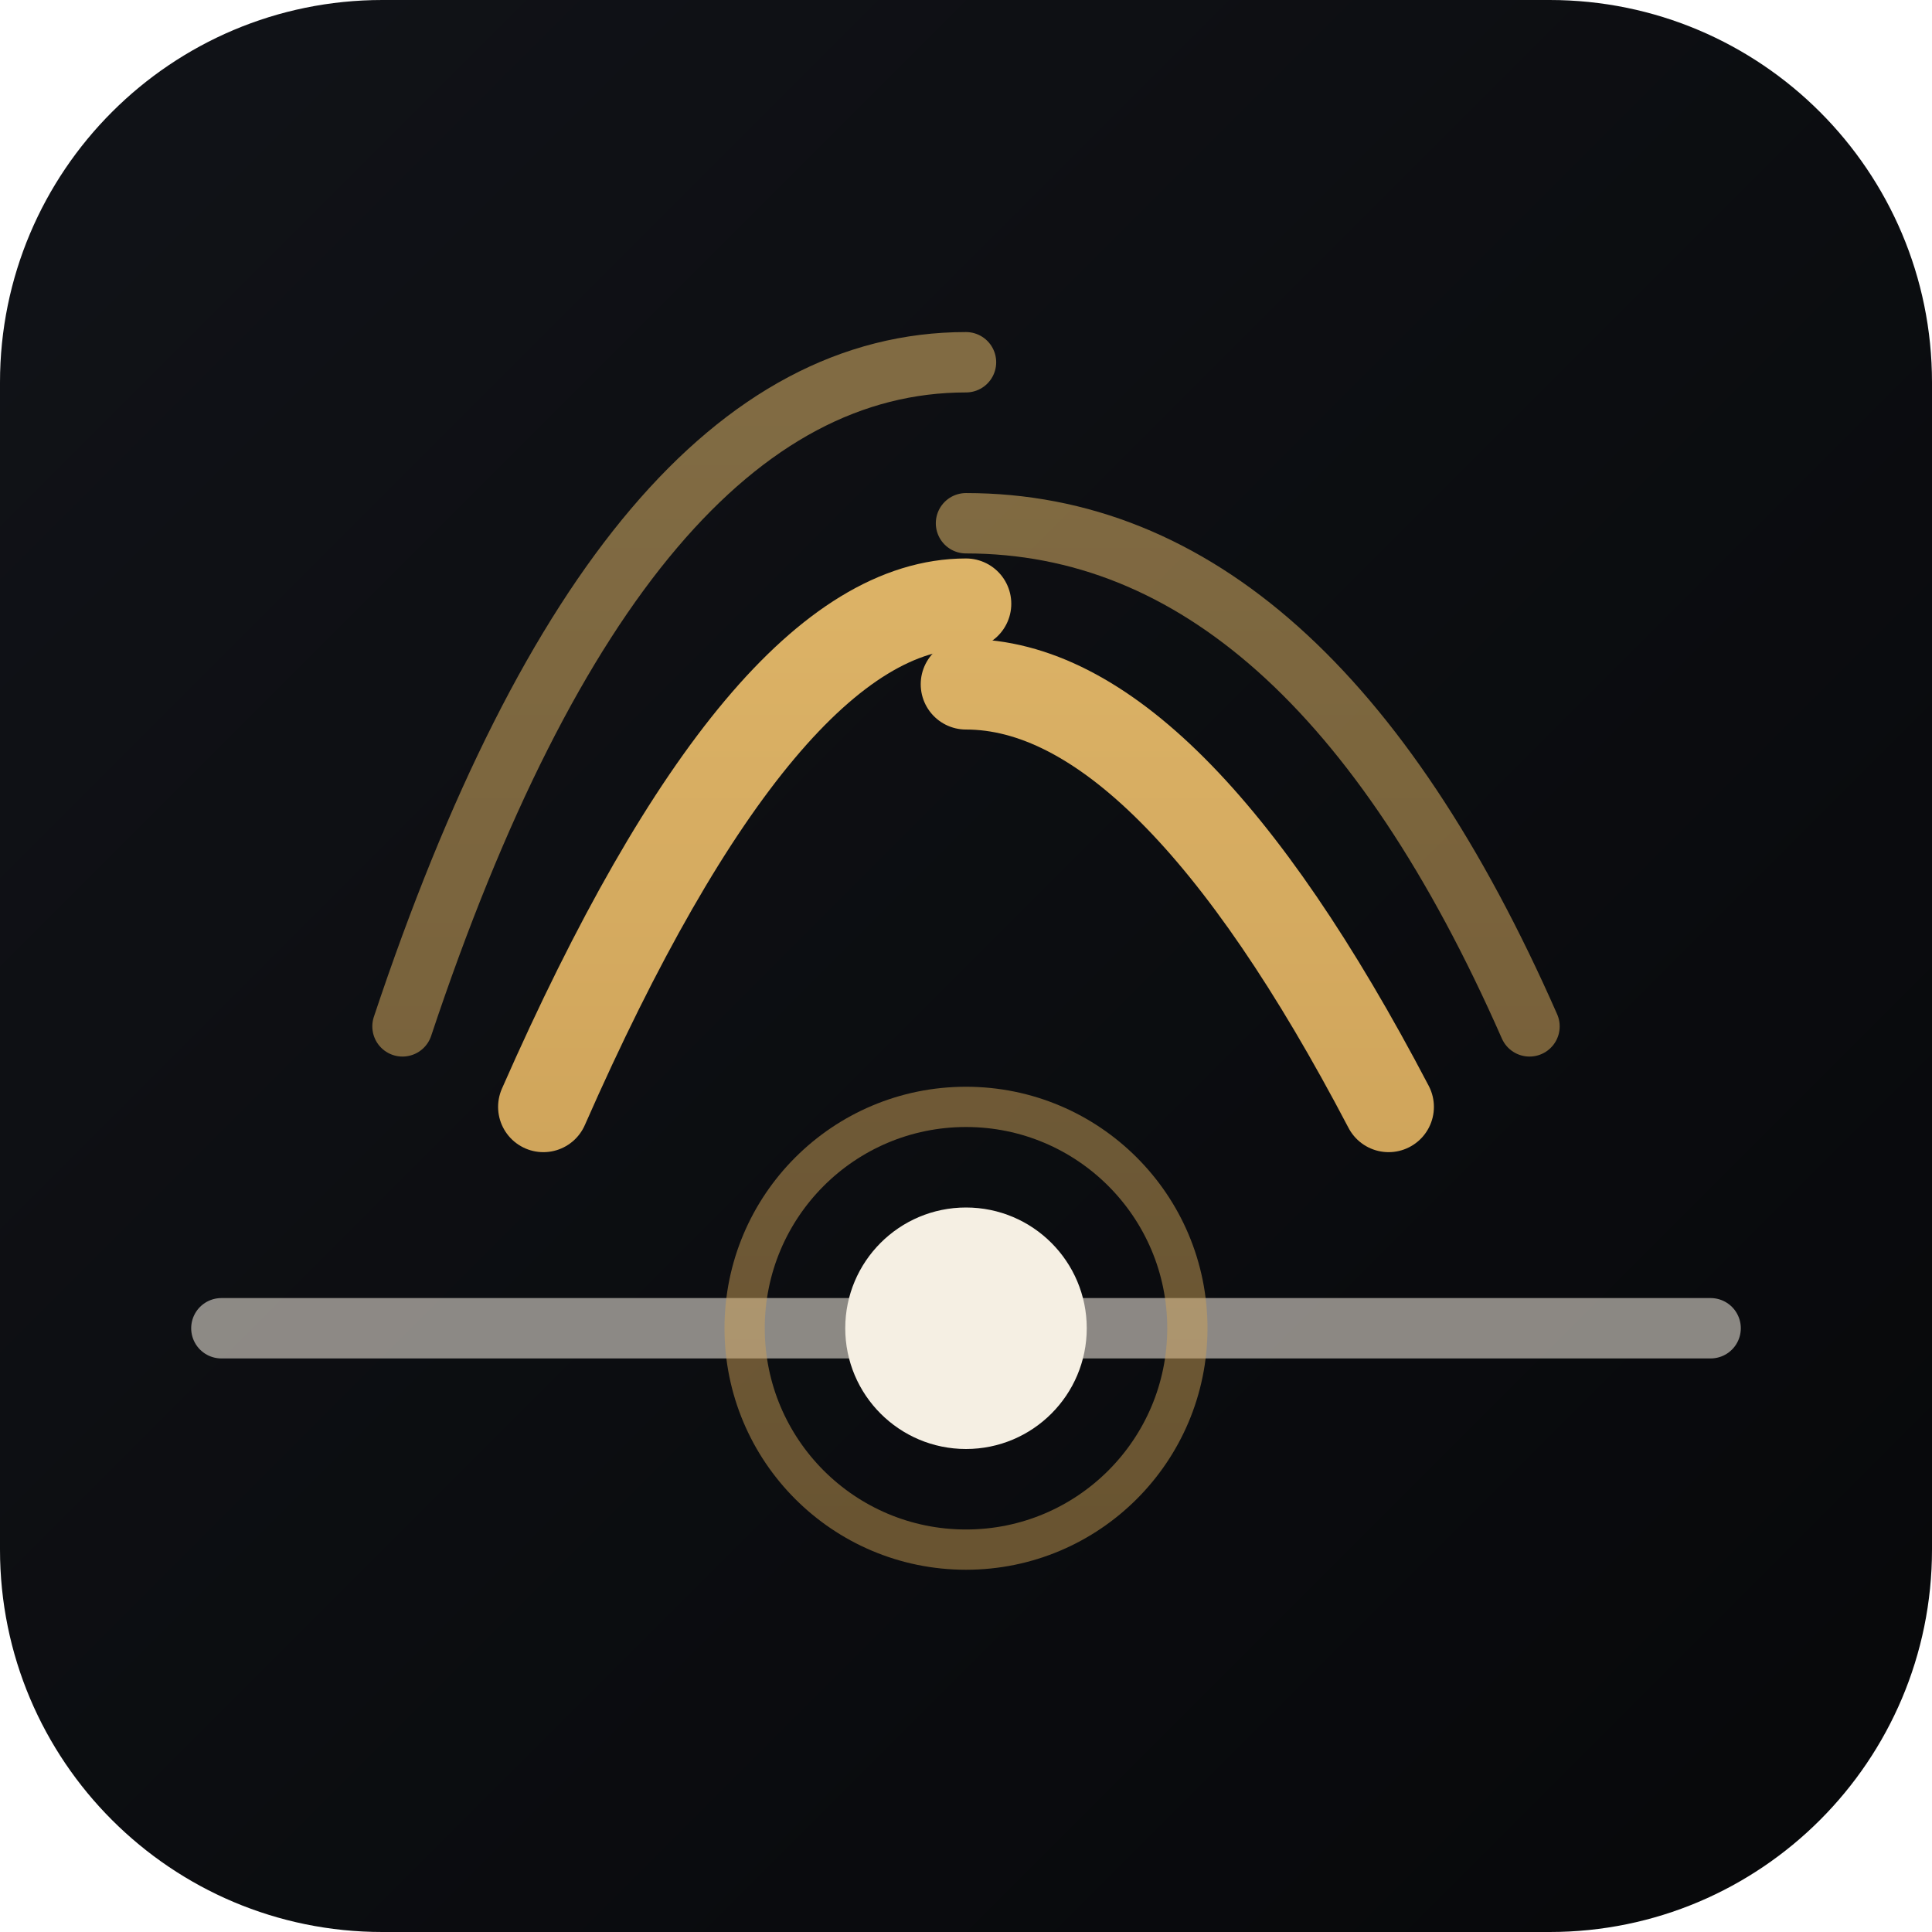
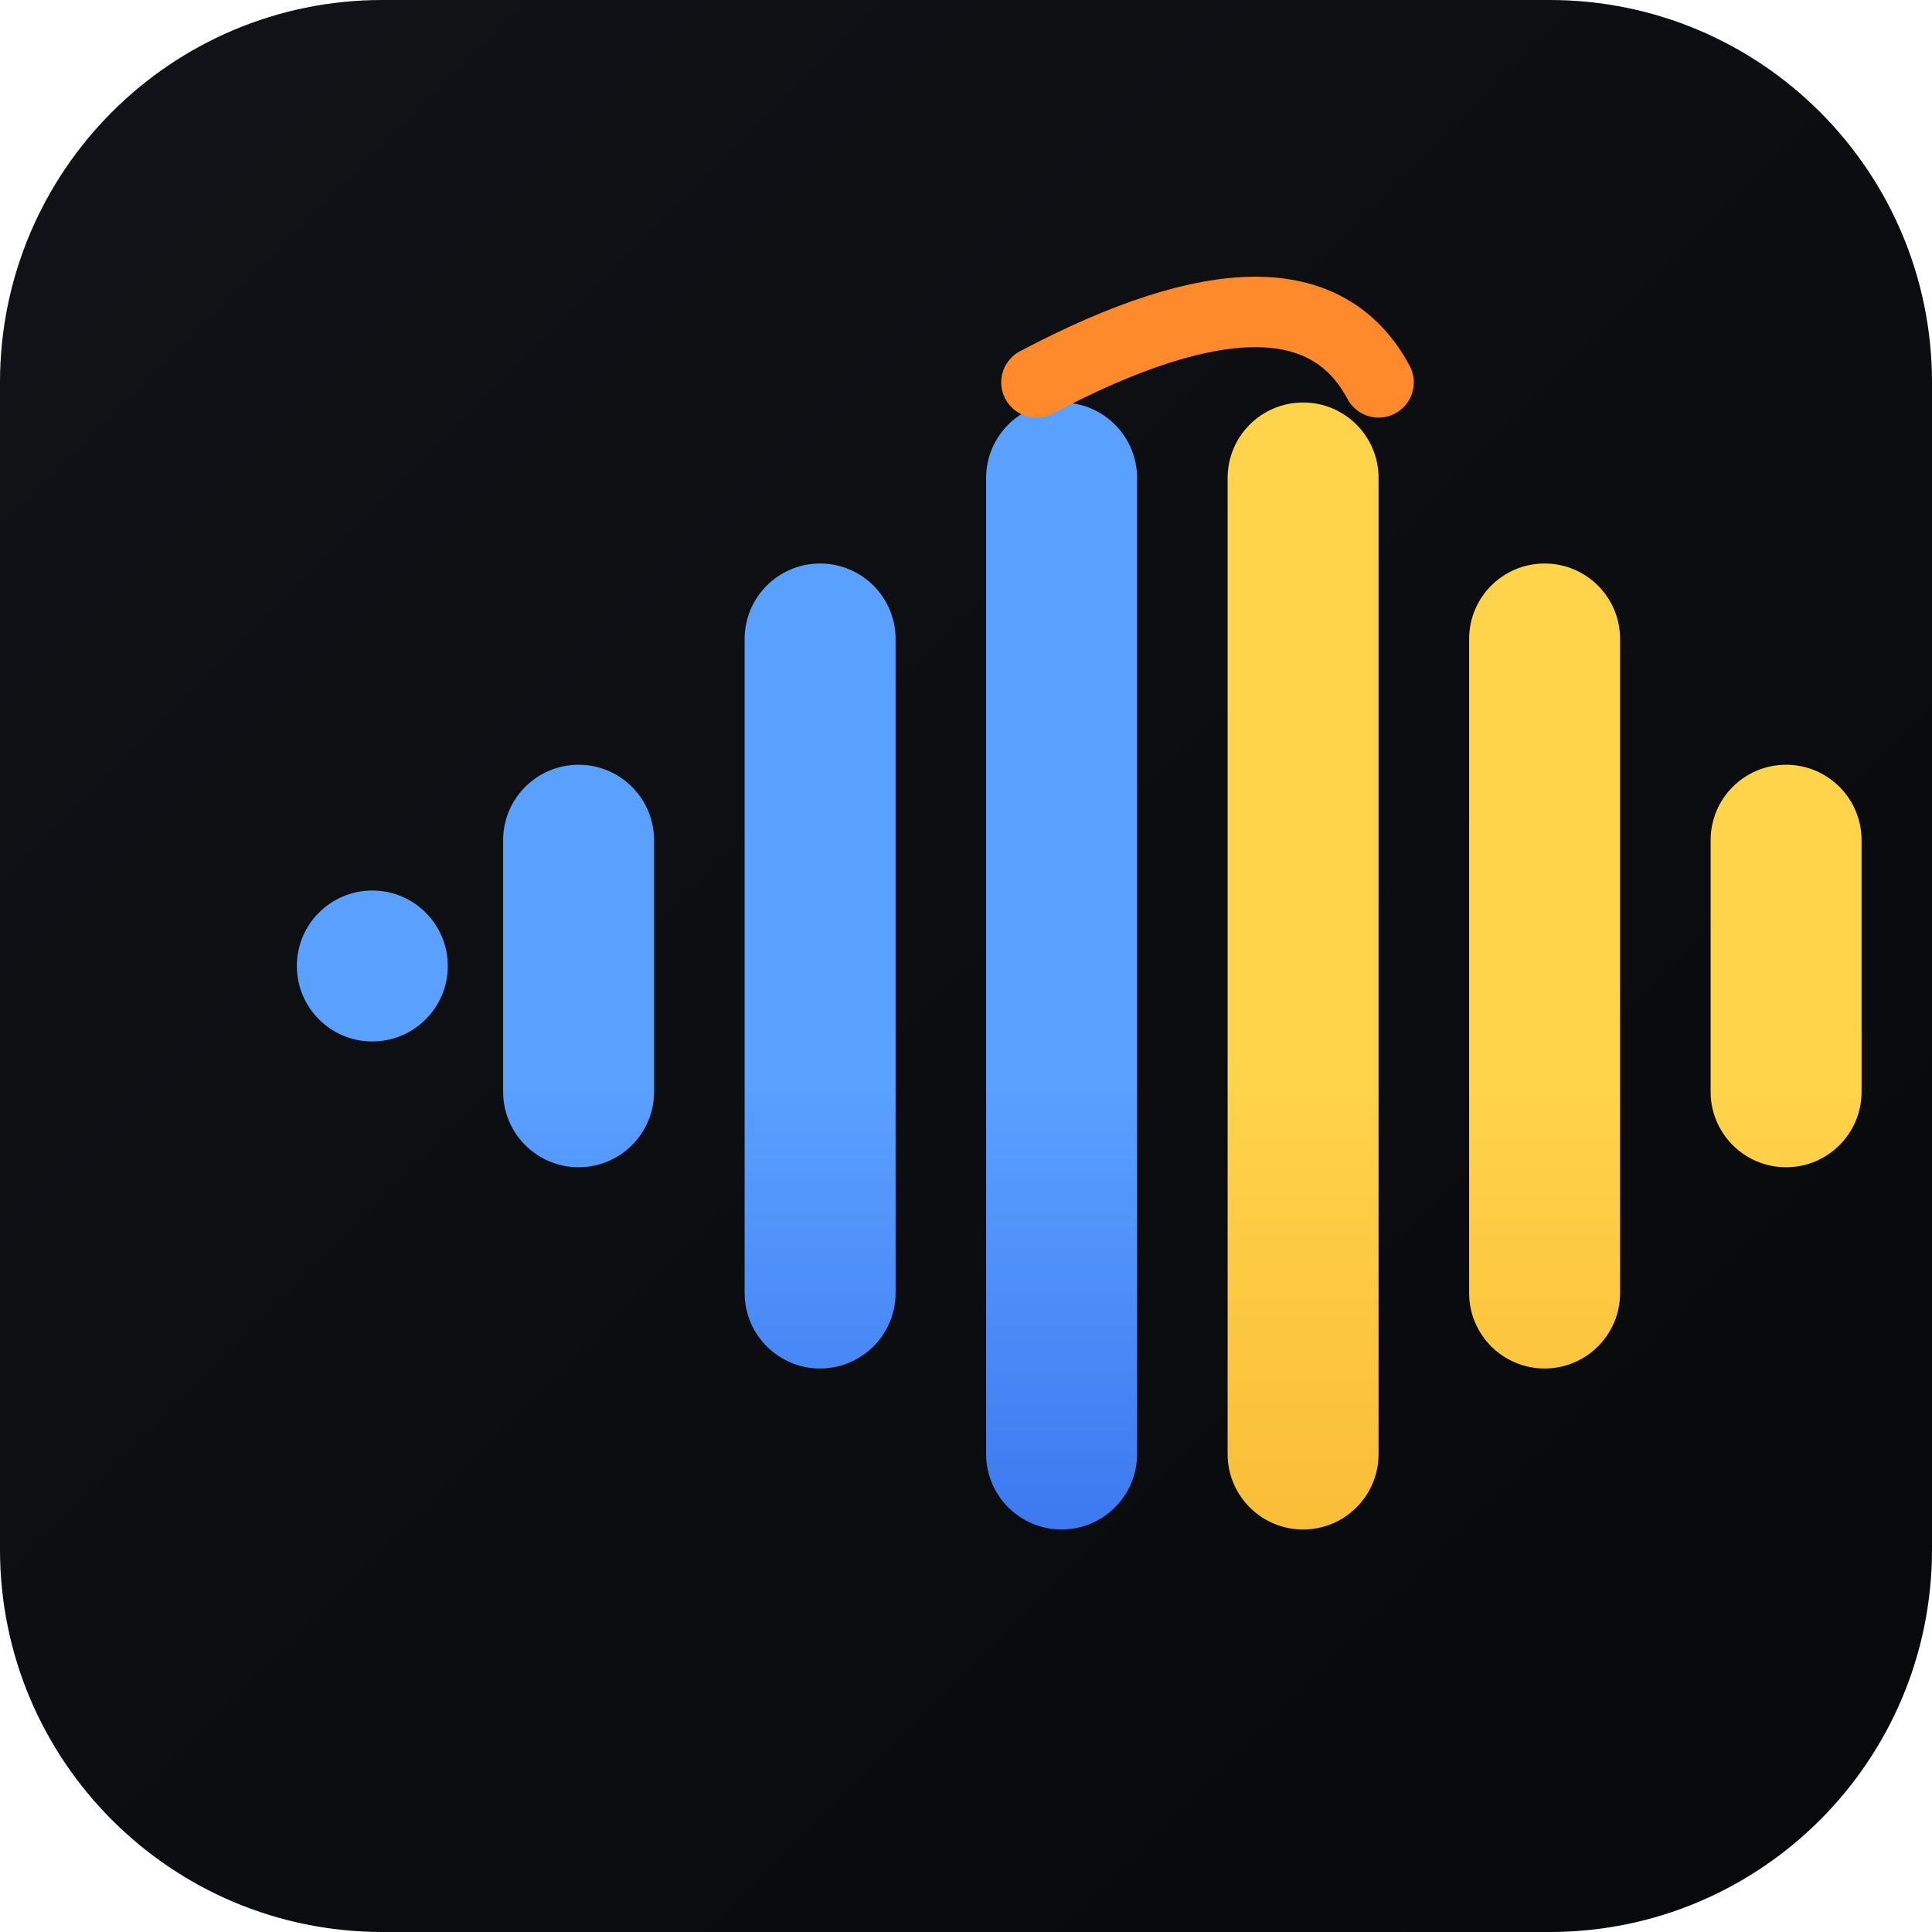
<svg xmlns="http://www.w3.org/2000/svg" width="192" height="192" viewBox="0 0 192 192">
  <defs>
-     <linearGradient id="vl-bg" x1="0" y1="0" x2="192" y2="192" gradientUnits="userSpaceOnUse">
+     <linearGradient id="bg" x1="0" y1="0" x2="192" y2="192" gradientUnits="userSpaceOnUse">
      <stop offset="0%" stop-color="#111318" />
      <stop offset="100%" stop-color="#07080A" />
    </linearGradient>
-     <linearGradient id="vl-brass" x1="0" y1="40" x2="0" y2="160" gradientUnits="userSpaceOnUse">
-       <stop offset="0%" stop-color="#E0B76A" />
-       <stop offset="100%" stop-color="#C69A52" />
+     <linearGradient id="blue" x1="0" y1="60" x2="0" y2="150" gradientUnits="userSpaceOnUse">
+       <stop offset="0%" stop-color="#5AA0FF" />
+       <stop offset="100%" stop-color="#1F4FE0" />
+     </linearGradient>
+     <linearGradient id="gold" x1="0" y1="60" x2="0" y2="150" gradientUnits="userSpaceOnUse">
+       <stop offset="0%" stop-color="#FFD34A" />
+       <stop offset="100%" stop-color="#F5A623" />
    </linearGradient>
  </defs>
-   <rect width="192" height="192" rx="38" fill="url(#vl-bg)" />
-   <line x1="22" y1="132" x2="170" y2="132" stroke="rgba(245,239,227,0.55)" stroke-width="6" stroke-linecap="round" />
-   <path d="M40 102 Q62 36 96 36" stroke="url(#vl-brass)" stroke-width="6" stroke-linecap="round" fill="none" opacity="0.55" />
-   <path d="M152 102 Q130 52 96 52" stroke="url(#vl-brass)" stroke-width="6" stroke-linecap="round" fill="none" opacity="0.55" />
-   <path d="M54 110 Q76 60 96 60" stroke="url(#vl-brass)" stroke-width="9" stroke-linecap="round" fill="none" />
-   <path d="M138 110 Q116 68 96 68" stroke="url(#vl-brass)" stroke-width="9" stroke-linecap="round" fill="none" />
-   <circle cx="96" cy="132" r="12" fill="#F5EFE3" />
-   <circle cx="96" cy="132" r="22" stroke="url(#vl-brass)" stroke-width="4" fill="none" opacity="0.5" />
+   <rect width="192" height="192" rx="38" fill="url(#bg)" />
+   <g transform="translate(28 48)">
+     <circle cx="9" cy="48" r="7.5" fill="url(#blue)" />
+     <rect x="22" y="28" width="15" height="40" rx="7.5" fill="url(#blue)" />
+     <rect x="46" y="8" width="15" height="80" rx="7.5" fill="url(#blue)" />
+     <rect x="70" y="-8" width="15" height="112" rx="7.5" fill="url(#blue)" />
+     <rect x="94" y="-8" width="15" height="112" rx="7.5" fill="url(#gold)" />
+     <rect x="118" y="8" width="15" height="80" rx="7.5" fill="url(#gold)" />
+     <rect x="142" y="28" width="15" height="40" rx="7.5" fill="url(#gold)" />
+     <path d="M75 -10 Q101.5 -24 109 -10" stroke="#FF8A2B" stroke-width="7" stroke-linecap="round" fill="none" />
+   </g>
</svg>
